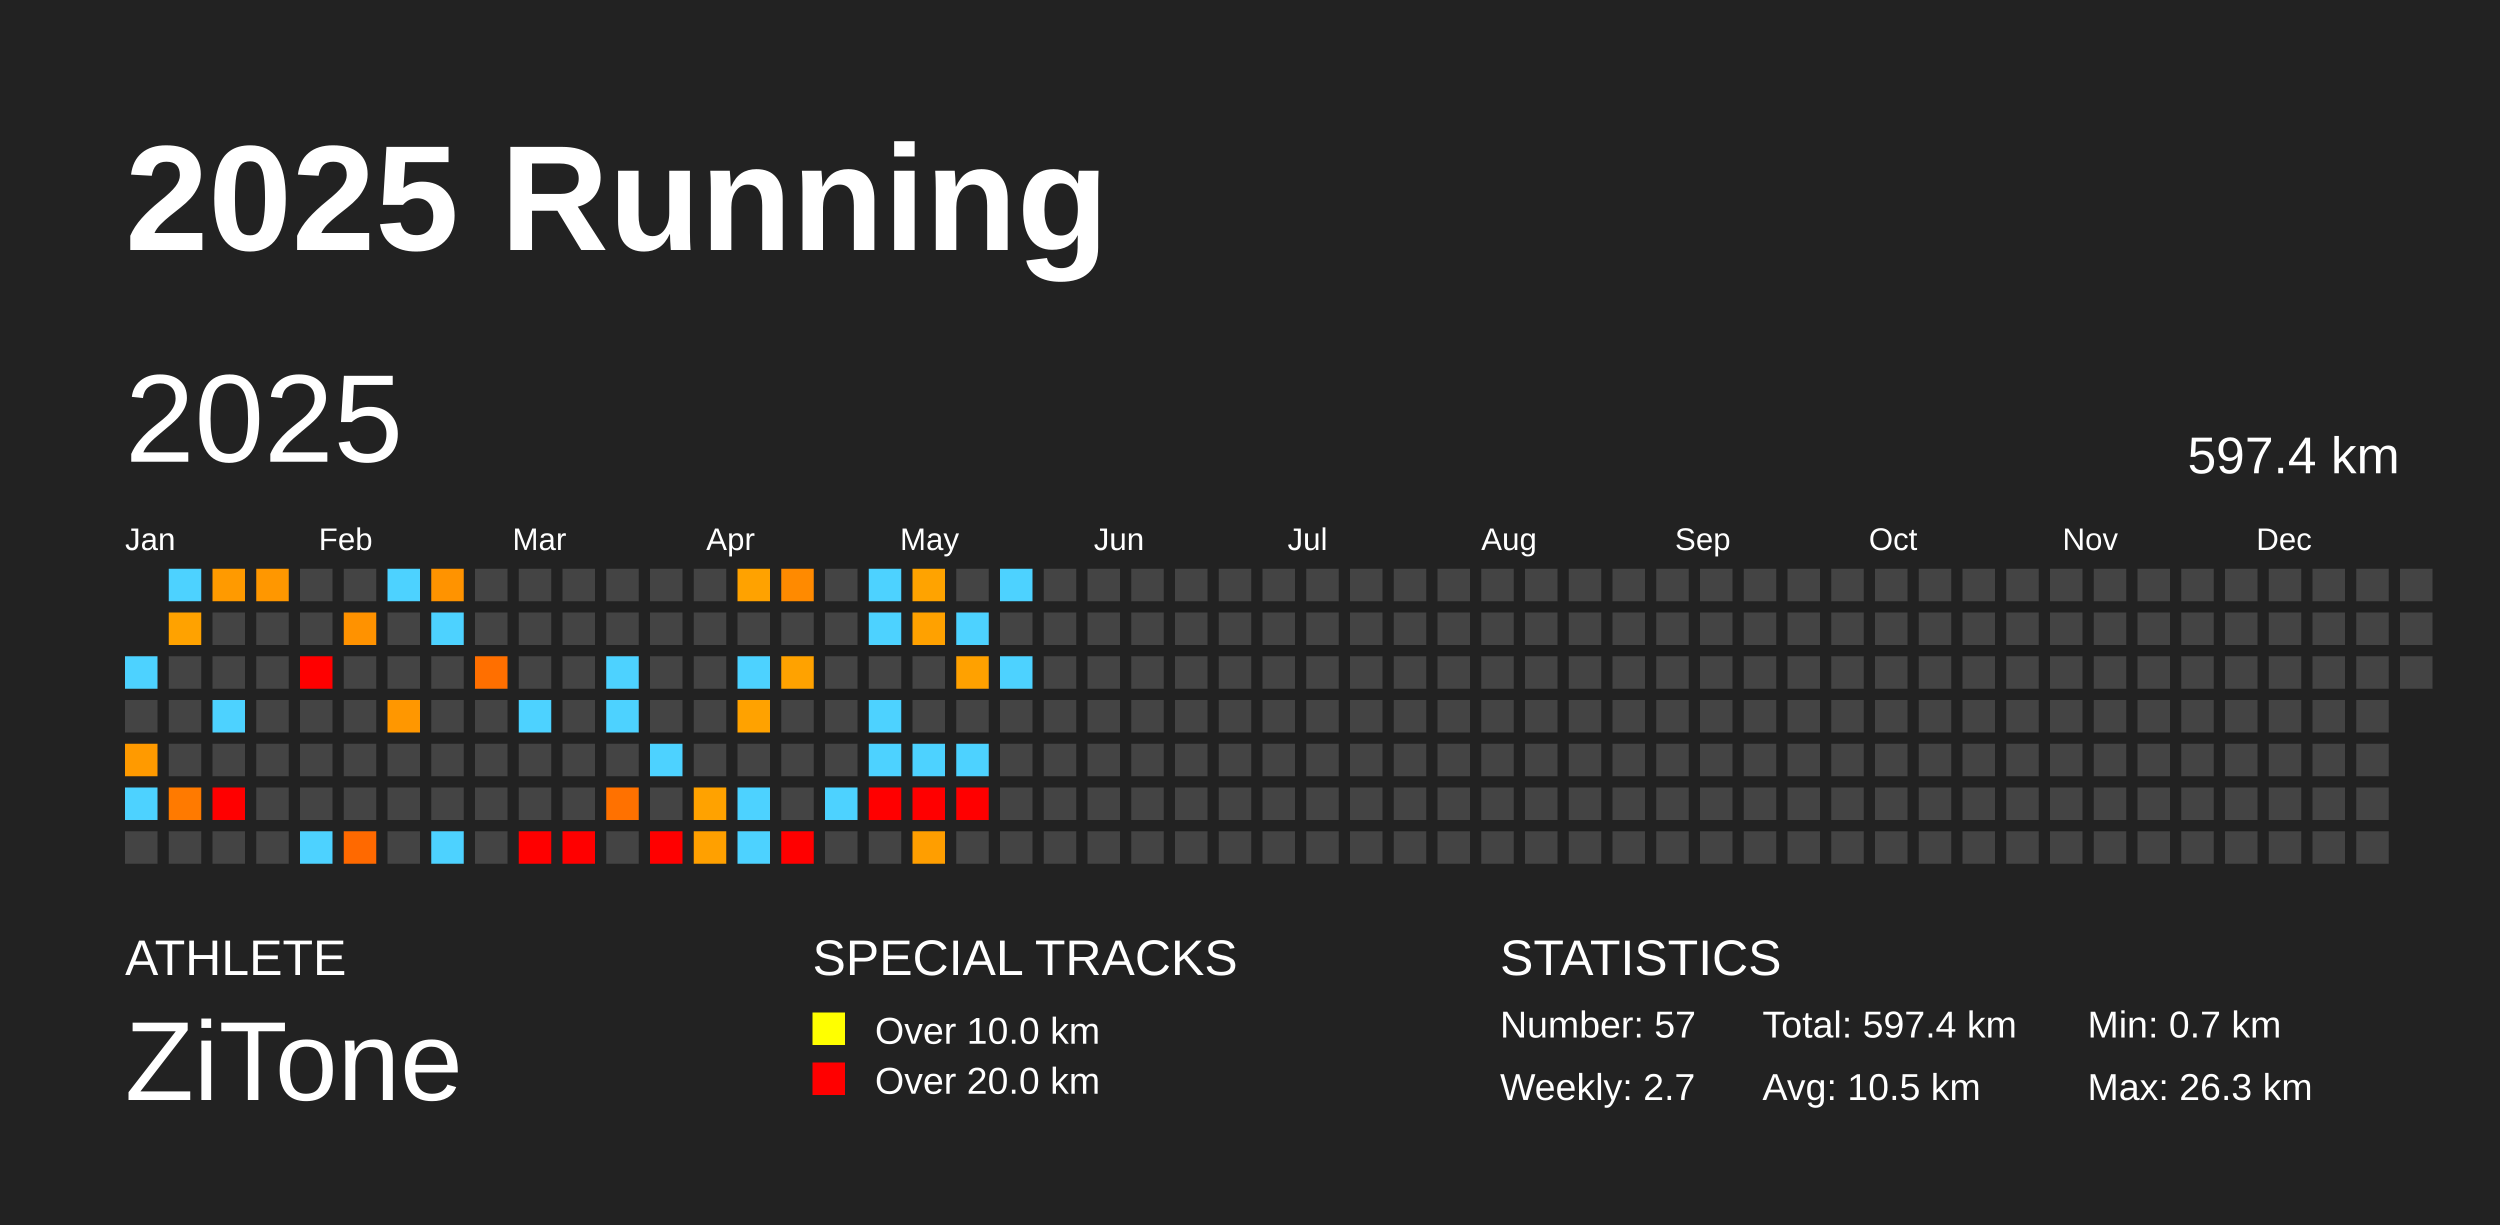
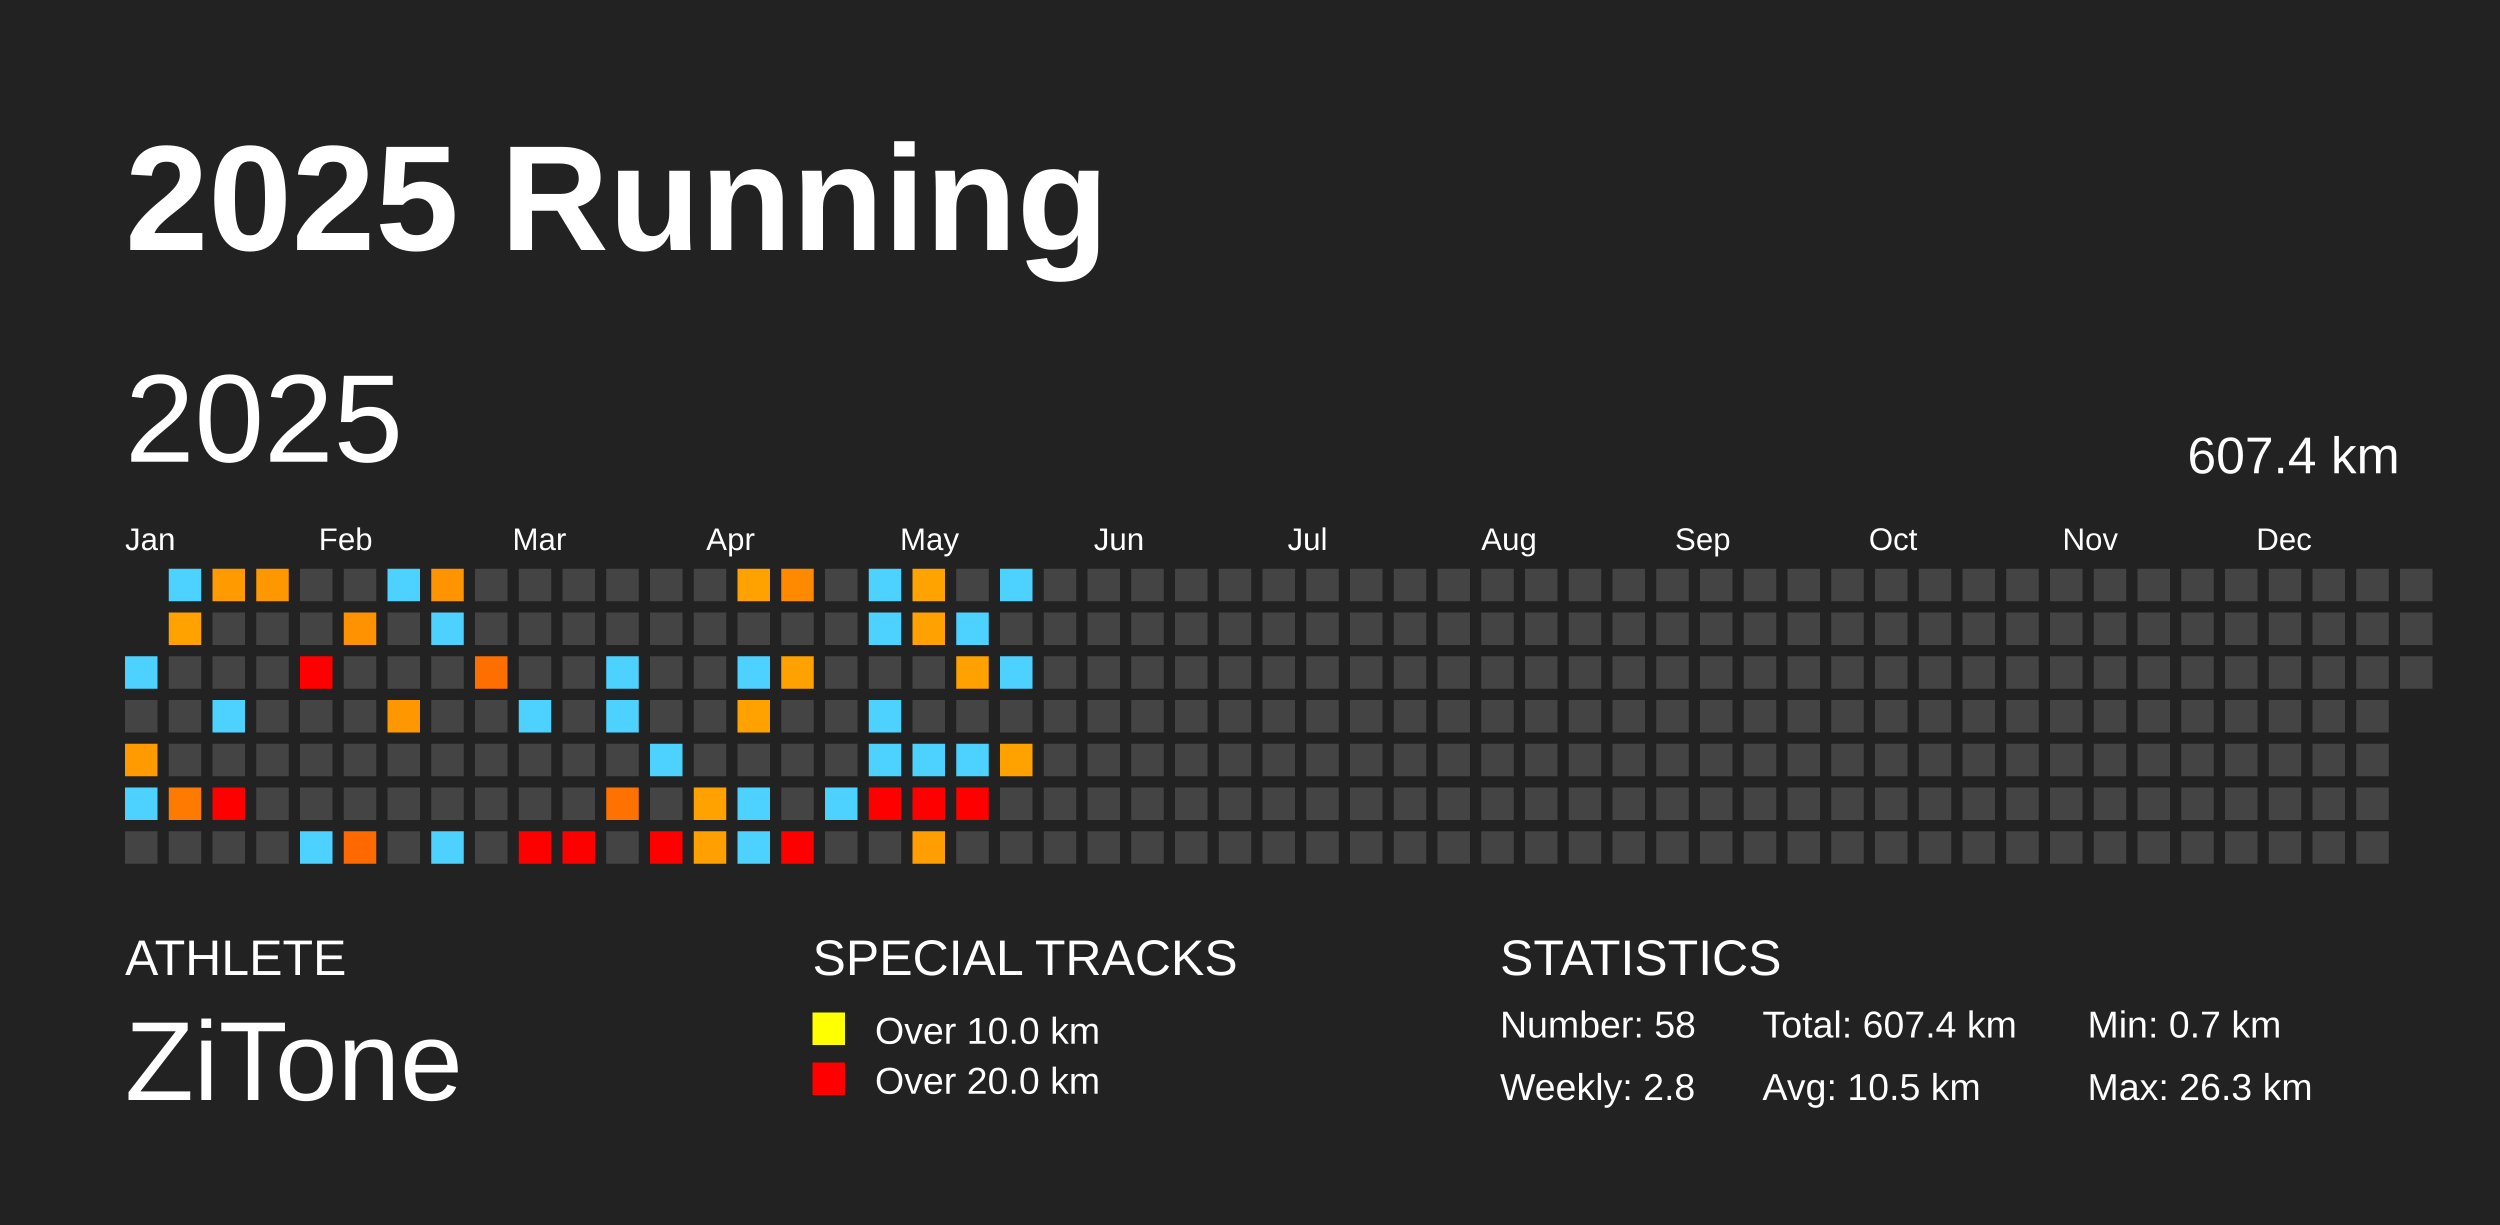
<svg xmlns="http://www.w3.org/2000/svg" baseProfile="full" height="98mm" version="1.1" viewBox="0,0,200,98" width="200mm">
  <defs />
  <rect fill="#222222" height="98" width="200" x="0" y="0" />
  <text fill="#FFFFFF" style="font-size:12px; font-family:Arial; font-weight:bold;" x="10" y="20">2025 Running</text>
  <text fill="#FFFFFF" style="font-size:4px; font-family:Arial" x="10" y="78">ATHLETE</text>
  <text fill="#FFFFFF" style="font-size:9px; font-family:Arial" x="10" y="88">ZiTone</text>
  <text fill="#FFFFFF" style="font-size:4px; font-family:Arial" x="65" y="78">SPECIAL TRACKS</text>
  <rect fill="yellow" height="2.6" width="2.6" x="65" y="81" />
  <text fill="#FFFFFF" style="font-size:3px; font-family:Arial" x="70" y="83.5">Over 10.0 km</text>
  <rect fill="red" height="2.6" width="2.6" x="65" y="85" />
  <text fill="#FFFFFF" style="font-size:3px; font-family:Arial" x="70" y="87.5">Over 20.0 km</text>
  <text fill="#FFFFFF" style="font-size:4px; font-family:Arial" x="120" y="78">STATISTICS</text>
-   <text fill="#FFFFFF" style="font-size:3px; font-family:Arial" x="120" y="83">Number: 57</text>
-   <text fill="#FFFFFF" style="font-size:3px; font-family:Arial" x="120" y="88">Weekly: 2.7</text>
-   <text fill="#FFFFFF" style="font-size:3px; font-family:Arial" x="141" y="83">Total: 597.4 km</text>
+   <text fill="#FFFFFF" style="font-size:3px; font-family:Arial" x="120" y="83">Number: 58</text>
+   <text fill="#FFFFFF" style="font-size:3px; font-family:Arial" x="120" y="88">Weekly: 2.8</text>
+   <text fill="#FFFFFF" style="font-size:3px; font-family:Arial" x="141" y="83">Total: 607.4 km</text>
  <text fill="#FFFFFF" style="font-size:3px; font-family:Arial" x="141" y="88">Avg: 10.5 km</text>
  <text fill="#FFFFFF" style="font-size:3px; font-family:Arial" x="167" y="83">Min: 0.7 km</text>
  <text fill="#FFFFFF" style="font-size:3px; font-family:Arial" x="167" y="88">Max: 26.3 km</text>
  <text dominant-baseline="hanging" fill="#FFFFFF" style="font-size:10.0px; font-family:Arial;" x="10" y="30">2025</text>
-   <text dominant-baseline="hanging" fill="#FFFFFF" style="font-size:4.125px; font-family:Arial;" x="175" y="35">597.4 km</text>
+   <text dominant-baseline="hanging" fill="#FFFFFF" style="font-size:4.125px; font-family:Arial;" x="175" y="35">607.4 km</text>
  <text fill="#FFFFFF" style="font-size:2.5px; font-family:Arial" x="10.0" y="44">Jan</text>
  <text fill="#FFFFFF" style="font-size:2.5px; font-family:Arial" x="25.5" y="44">Feb</text>
  <text fill="#FFFFFF" style="font-size:2.5px; font-family:Arial" x="41.0" y="44">Mar</text>
  <text fill="#FFFFFF" style="font-size:2.5px; font-family:Arial" x="56.5" y="44">Apr</text>
  <text fill="#FFFFFF" style="font-size:2.5px; font-family:Arial" x="72.0" y="44">May</text>
  <text fill="#FFFFFF" style="font-size:2.5px; font-family:Arial" x="87.5" y="44">Jun</text>
  <text fill="#FFFFFF" style="font-size:2.5px; font-family:Arial" x="103.0" y="44">Jul</text>
  <text fill="#FFFFFF" style="font-size:2.5px; font-family:Arial" x="118.5" y="44">Aug</text>
  <text fill="#FFFFFF" style="font-size:2.5px; font-family:Arial" x="134.0" y="44">Sep</text>
  <text fill="#FFFFFF" style="font-size:2.5px; font-family:Arial" x="149.5" y="44">Oct</text>
  <text fill="#FFFFFF" style="font-size:2.5px; font-family:Arial" x="165.0" y="44">Nov</text>
  <text fill="#FFFFFF" style="font-size:2.5px; font-family:Arial" x="180.5" y="44">Dec</text>
  <rect fill="#4dd2ff" height="2.6" width="2.6" x="10.0" y="52.5" />
  <rect fill="#444444" height="2.6" width="2.6" x="10.0" y="56.0" />
  <rect fill="#ff9a00" height="2.6" width="2.6" x="10.0" y="59.5" />
  <rect fill="#4dd2ff" height="2.6" width="2.6" x="10.0" y="63.0" />
  <rect fill="#444444" height="2.6" width="2.6" x="10.0" y="66.5" />
  <rect fill="#4dd2ff" height="2.6" width="2.6" x="13.5" y="45.5" />
  <rect fill="#ffa200" height="2.6" width="2.6" x="13.5" y="49.0" />
  <rect fill="#444444" height="2.6" width="2.6" x="13.5" y="52.5" />
  <rect fill="#444444" height="2.6" width="2.6" x="13.5" y="56.0" />
  <rect fill="#444444" height="2.6" width="2.6" x="13.5" y="59.5" />
  <rect fill="#ff7a00" height="2.6" width="2.6" x="13.5" y="63.0" />
  <rect fill="#444444" height="2.6" width="2.6" x="13.5" y="66.5" />
  <rect fill="#ff9a00" height="2.6" width="2.6" x="17.0" y="45.5" />
  <rect fill="#444444" height="2.6" width="2.6" x="17.0" y="49.0" />
  <rect fill="#444444" height="2.6" width="2.6" x="17.0" y="52.5" />
  <rect fill="#4dd2ff" height="2.6" width="2.6" x="17.0" y="56.0" />
  <rect fill="#444444" height="2.6" width="2.6" x="17.0" y="59.5" />
  <rect fill="red" height="2.6" width="2.6" x="17.0" y="63.0" />
  <rect fill="#444444" height="2.6" width="2.6" x="17.0" y="66.5" />
  <rect fill="#ff9700" height="2.6" width="2.6" x="20.5" y="45.5" />
  <rect fill="#444444" height="2.6" width="2.6" x="20.5" y="49.0" />
  <rect fill="#444444" height="2.6" width="2.6" x="20.5" y="52.5" />
  <rect fill="#444444" height="2.6" width="2.6" x="20.5" y="56.0" />
  <rect fill="#444444" height="2.6" width="2.6" x="20.5" y="59.5" />
  <rect fill="#444444" height="2.6" width="2.6" x="20.5" y="63.0" />
  <rect fill="#444444" height="2.6" width="2.6" x="20.5" y="66.5" />
  <rect fill="#444444" height="2.6" width="2.6" x="24.0" y="45.5" />
  <rect fill="#444444" height="2.6" width="2.6" x="24.0" y="49.0" />
  <rect fill="red" height="2.6" width="2.6" x="24.0" y="52.5" />
  <rect fill="#444444" height="2.6" width="2.6" x="24.0" y="56.0" />
  <rect fill="#444444" height="2.6" width="2.6" x="24.0" y="59.5" />
  <rect fill="#444444" height="2.6" width="2.6" x="24.0" y="63.0" />
  <rect fill="#4dd2ff" height="2.6" width="2.6" x="24.0" y="66.5" />
  <rect fill="#444444" height="2.6" width="2.6" x="27.5" y="45.5" />
  <rect fill="#ff9200" height="2.6" width="2.6" x="27.5" y="49.0" />
  <rect fill="#444444" height="2.6" width="2.6" x="27.5" y="52.5" />
  <rect fill="#444444" height="2.6" width="2.6" x="27.5" y="56.0" />
  <rect fill="#444444" height="2.6" width="2.6" x="27.5" y="59.5" />
  <rect fill="#444444" height="2.6" width="2.6" x="27.5" y="63.0" />
  <rect fill="#ff6900" height="2.6" width="2.6" x="27.5" y="66.5" />
  <rect fill="#4dd2ff" height="2.6" width="2.6" x="31.0" y="45.5" />
  <rect fill="#444444" height="2.6" width="2.6" x="31.0" y="49.0" />
  <rect fill="#444444" height="2.6" width="2.6" x="31.0" y="52.5" />
  <rect fill="#ff9700" height="2.6" width="2.6" x="31.0" y="56.0" />
  <rect fill="#444444" height="2.6" width="2.6" x="31.0" y="59.5" />
  <rect fill="#444444" height="2.6" width="2.6" x="31.0" y="63.0" />
  <rect fill="#444444" height="2.6" width="2.6" x="31.0" y="66.5" />
  <rect fill="#ff9300" height="2.6" width="2.6" x="34.5" y="45.5" />
  <rect fill="#4dd2ff" height="2.6" width="2.6" x="34.5" y="49.0" />
  <rect fill="#444444" height="2.6" width="2.6" x="34.5" y="52.5" />
  <rect fill="#444444" height="2.6" width="2.6" x="34.5" y="56.0" />
  <rect fill="#444444" height="2.6" width="2.6" x="34.5" y="59.5" />
  <rect fill="#444444" height="2.6" width="2.6" x="34.5" y="63.0" />
  <rect fill="#4dd2ff" height="2.6" width="2.6" x="34.5" y="66.5" />
  <rect fill="#444444" height="2.6" width="2.6" x="38.0" y="45.5" />
  <rect fill="#444444" height="2.6" width="2.6" x="38.0" y="49.0" />
  <rect fill="#ff6f00" height="2.6" width="2.6" x="38.0" y="52.5" />
  <rect fill="#444444" height="2.6" width="2.6" x="38.0" y="56.0" />
  <rect fill="#444444" height="2.6" width="2.6" x="38.0" y="59.5" />
  <rect fill="#444444" height="2.6" width="2.6" x="38.0" y="63.0" />
  <rect fill="#444444" height="2.6" width="2.6" x="38.0" y="66.5" />
  <rect fill="#444444" height="2.6" width="2.6" x="41.5" y="45.5" />
  <rect fill="#444444" height="2.6" width="2.6" x="41.5" y="49.0" />
  <rect fill="#444444" height="2.6" width="2.6" x="41.5" y="52.5" />
  <rect fill="#4dd2ff" height="2.6" width="2.6" x="41.5" y="56.0" />
  <rect fill="#444444" height="2.6" width="2.6" x="41.5" y="59.5" />
  <rect fill="#444444" height="2.6" width="2.6" x="41.5" y="63.0" />
  <rect fill="red" height="2.6" width="2.6" x="41.5" y="66.5" />
  <rect fill="#444444" height="2.6" width="2.6" x="45.0" y="45.5" />
  <rect fill="#444444" height="2.6" width="2.6" x="45.0" y="49.0" />
  <rect fill="#444444" height="2.6" width="2.6" x="45.0" y="52.5" />
  <rect fill="#444444" height="2.6" width="2.6" x="45.0" y="56.0" />
  <rect fill="#444444" height="2.6" width="2.6" x="45.0" y="59.5" />
  <rect fill="#444444" height="2.6" width="2.6" x="45.0" y="63.0" />
  <rect fill="red" height="2.6" width="2.6" x="45.0" y="66.5" />
  <rect fill="#444444" height="2.6" width="2.6" x="48.5" y="45.5" />
  <rect fill="#444444" height="2.6" width="2.6" x="48.5" y="49.0" />
  <rect fill="#4dd2ff" height="2.6" width="2.6" x="48.5" y="52.5" />
  <rect fill="#4dd2ff" height="2.6" width="2.6" x="48.5" y="56.0" />
  <rect fill="#444444" height="2.6" width="2.6" x="48.5" y="59.5" />
  <rect fill="#ff7100" height="2.6" width="2.6" x="48.5" y="63.0" />
  <rect fill="#444444" height="2.6" width="2.6" x="48.5" y="66.5" />
  <rect fill="#444444" height="2.6" width="2.6" x="52.0" y="45.5" />
  <rect fill="#444444" height="2.6" width="2.6" x="52.0" y="49.0" />
  <rect fill="#444444" height="2.6" width="2.6" x="52.0" y="52.5" />
  <rect fill="#444444" height="2.6" width="2.6" x="52.0" y="56.0" />
  <rect fill="#4dd2ff" height="2.6" width="2.6" x="52.0" y="59.5" />
  <rect fill="#444444" height="2.6" width="2.6" x="52.0" y="63.0" />
  <rect fill="red" height="2.6" width="2.6" x="52.0" y="66.5" />
  <rect fill="#444444" height="2.6" width="2.6" x="55.5" y="45.5" />
  <rect fill="#444444" height="2.6" width="2.6" x="55.5" y="49.0" />
  <rect fill="#444444" height="2.6" width="2.6" x="55.5" y="52.5" />
  <rect fill="#444444" height="2.6" width="2.6" x="55.5" y="56.0" />
  <rect fill="#444444" height="2.6" width="2.6" x="55.5" y="59.5" />
  <rect fill="#ffa200" height="2.6" width="2.6" x="55.5" y="63.0" />
  <rect fill="#ffa000" height="2.6" width="2.6" x="55.5" y="66.5" />
  <rect fill="#ffa200" height="2.6" width="2.6" x="59.0" y="45.5" />
  <rect fill="#444444" height="2.6" width="2.6" x="59.0" y="49.0" />
  <rect fill="#4dd2ff" height="2.6" width="2.6" x="59.0" y="52.5" />
  <rect fill="#ffa200" height="2.6" width="2.6" x="59.0" y="56.0" />
  <rect fill="#444444" height="2.6" width="2.6" x="59.0" y="59.5" />
  <rect fill="#4dd2ff" height="2.6" width="2.6" x="59.0" y="63.0" />
  <rect fill="#4dd2ff" height="2.6" width="2.6" x="59.0" y="66.5" />
  <rect fill="#ff8a00" height="2.6" width="2.6" x="62.5" y="45.5" />
  <rect fill="#444444" height="2.6" width="2.6" x="62.5" y="49.0" />
  <rect fill="#ffa200" height="2.6" width="2.6" x="62.5" y="52.5" />
  <rect fill="#444444" height="2.6" width="2.6" x="62.5" y="56.0" />
  <rect fill="#444444" height="2.6" width="2.6" x="62.5" y="59.5" />
  <rect fill="#444444" height="2.6" width="2.6" x="62.5" y="63.0" />
  <rect fill="red" height="2.6" width="2.6" x="62.5" y="66.5" />
  <rect fill="#444444" height="2.6" width="2.6" x="66.0" y="45.5" />
  <rect fill="#444444" height="2.6" width="2.6" x="66.0" y="49.0" />
  <rect fill="#444444" height="2.6" width="2.6" x="66.0" y="52.5" />
  <rect fill="#444444" height="2.6" width="2.6" x="66.0" y="56.0" />
  <rect fill="#444444" height="2.6" width="2.6" x="66.0" y="59.5" />
  <rect fill="#4dd2ff" height="2.6" width="2.6" x="66.0" y="63.0" />
  <rect fill="#444444" height="2.6" width="2.6" x="66.0" y="66.5" />
  <rect fill="#4dd2ff" height="2.6" width="2.6" x="69.5" y="45.5" />
  <rect fill="#4dd2ff" height="2.6" width="2.6" x="69.5" y="49.0" />
  <rect fill="#444444" height="2.6" width="2.6" x="69.5" y="52.5" />
  <rect fill="#4dd2ff" height="2.6" width="2.6" x="69.5" y="56.0" />
  <rect fill="#4dd2ff" height="2.6" width="2.6" x="69.5" y="59.5" />
  <rect fill="red" height="2.6" width="2.6" x="69.5" y="63.0" />
  <rect fill="#444444" height="2.6" width="2.6" x="69.5" y="66.5" />
  <rect fill="#ffa300" height="2.6" width="2.6" x="73.0" y="45.5" />
  <rect fill="#ffa100" height="2.6" width="2.6" x="73.0" y="49.0" />
  <rect fill="#444444" height="2.6" width="2.6" x="73.0" y="52.5" />
  <rect fill="#444444" height="2.6" width="2.6" x="73.0" y="56.0" />
  <rect fill="#4dd2ff" height="2.6" width="2.6" x="73.0" y="59.5" />
  <rect fill="red" height="2.6" width="2.6" x="73.0" y="63.0" />
  <rect fill="#ff9e00" height="2.6" width="2.6" x="73.0" y="66.5" />
  <rect fill="#444444" height="2.6" width="2.6" x="76.5" y="45.5" />
  <rect fill="#4dd2ff" height="2.6" width="2.6" x="76.5" y="49.0" />
  <rect fill="#ffa100" height="2.6" width="2.6" x="76.5" y="52.5" />
  <rect fill="#444444" height="2.6" width="2.6" x="76.5" y="56.0" />
  <rect fill="#4dd2ff" height="2.6" width="2.6" x="76.5" y="59.5" />
  <rect fill="red" height="2.6" width="2.6" x="76.5" y="63.0" />
  <rect fill="#444444" height="2.6" width="2.6" x="76.5" y="66.5" />
  <rect fill="#4dd2ff" height="2.6" width="2.6" x="80.0" y="45.5" />
  <rect fill="#444444" height="2.6" width="2.6" x="80.0" y="49.0" />
  <rect fill="#4dd2ff" height="2.6" width="2.6" x="80.0" y="52.5" />
  <rect fill="#444444" height="2.6" width="2.6" x="80.0" y="56.0" />
-   <rect fill="#444444" height="2.6" width="2.6" x="80.0" y="59.5" />
+   <rect fill="#ffa200" height="2.6" width="2.6" x="80.0" y="59.5" />
  <rect fill="#444444" height="2.6" width="2.6" x="80.0" y="63.0" />
  <rect fill="#444444" height="2.6" width="2.6" x="80.0" y="66.5" />
  <rect fill="#444444" height="2.6" width="2.6" x="83.5" y="45.5" />
  <rect fill="#444444" height="2.6" width="2.6" x="83.5" y="49.0" />
  <rect fill="#444444" height="2.6" width="2.6" x="83.5" y="52.5" />
  <rect fill="#444444" height="2.6" width="2.6" x="83.5" y="56.0" />
  <rect fill="#444444" height="2.6" width="2.6" x="83.5" y="59.5" />
  <rect fill="#444444" height="2.6" width="2.6" x="83.5" y="63.0" />
  <rect fill="#444444" height="2.6" width="2.6" x="83.5" y="66.5" />
  <rect fill="#444444" height="2.6" width="2.6" x="87.0" y="45.5" />
  <rect fill="#444444" height="2.6" width="2.6" x="87.0" y="49.0" />
  <rect fill="#444444" height="2.6" width="2.6" x="87.0" y="52.5" />
  <rect fill="#444444" height="2.6" width="2.6" x="87.0" y="56.0" />
  <rect fill="#444444" height="2.6" width="2.6" x="87.0" y="59.5" />
  <rect fill="#444444" height="2.6" width="2.6" x="87.0" y="63.0" />
  <rect fill="#444444" height="2.6" width="2.6" x="87.0" y="66.5" />
  <rect fill="#444444" height="2.6" width="2.6" x="90.5" y="45.5" />
  <rect fill="#444444" height="2.6" width="2.6" x="90.5" y="49.0" />
  <rect fill="#444444" height="2.6" width="2.6" x="90.5" y="52.5" />
  <rect fill="#444444" height="2.6" width="2.6" x="90.5" y="56.0" />
  <rect fill="#444444" height="2.6" width="2.6" x="90.5" y="59.5" />
  <rect fill="#444444" height="2.6" width="2.6" x="90.5" y="63.0" />
  <rect fill="#444444" height="2.6" width="2.6" x="90.5" y="66.5" />
  <rect fill="#444444" height="2.6" width="2.6" x="94.0" y="45.5" />
  <rect fill="#444444" height="2.6" width="2.6" x="94.0" y="49.0" />
  <rect fill="#444444" height="2.6" width="2.6" x="94.0" y="52.5" />
  <rect fill="#444444" height="2.6" width="2.6" x="94.0" y="56.0" />
  <rect fill="#444444" height="2.6" width="2.6" x="94.0" y="59.5" />
  <rect fill="#444444" height="2.6" width="2.6" x="94.0" y="63.0" />
  <rect fill="#444444" height="2.6" width="2.6" x="94.0" y="66.5" />
  <rect fill="#444444" height="2.6" width="2.6" x="97.5" y="45.5" />
  <rect fill="#444444" height="2.6" width="2.6" x="97.5" y="49.0" />
  <rect fill="#444444" height="2.6" width="2.6" x="97.5" y="52.5" />
  <rect fill="#444444" height="2.6" width="2.6" x="97.5" y="56.0" />
  <rect fill="#444444" height="2.6" width="2.6" x="97.5" y="59.5" />
  <rect fill="#444444" height="2.6" width="2.6" x="97.5" y="63.0" />
  <rect fill="#444444" height="2.6" width="2.6" x="97.5" y="66.5" />
  <rect fill="#444444" height="2.6" width="2.6" x="101.0" y="45.5" />
  <rect fill="#444444" height="2.6" width="2.6" x="101.0" y="49.0" />
  <rect fill="#444444" height="2.6" width="2.6" x="101.0" y="52.5" />
  <rect fill="#444444" height="2.6" width="2.6" x="101.0" y="56.0" />
  <rect fill="#444444" height="2.6" width="2.6" x="101.0" y="59.5" />
  <rect fill="#444444" height="2.6" width="2.6" x="101.0" y="63.0" />
  <rect fill="#444444" height="2.6" width="2.6" x="101.0" y="66.5" />
  <rect fill="#444444" height="2.6" width="2.6" x="104.5" y="45.5" />
  <rect fill="#444444" height="2.6" width="2.6" x="104.5" y="49.0" />
  <rect fill="#444444" height="2.6" width="2.6" x="104.5" y="52.5" />
  <rect fill="#444444" height="2.6" width="2.6" x="104.5" y="56.0" />
  <rect fill="#444444" height="2.6" width="2.6" x="104.5" y="59.5" />
  <rect fill="#444444" height="2.6" width="2.6" x="104.5" y="63.0" />
  <rect fill="#444444" height="2.6" width="2.6" x="104.5" y="66.5" />
  <rect fill="#444444" height="2.6" width="2.6" x="108.0" y="45.5" />
  <rect fill="#444444" height="2.6" width="2.6" x="108.0" y="49.0" />
  <rect fill="#444444" height="2.6" width="2.6" x="108.0" y="52.5" />
  <rect fill="#444444" height="2.6" width="2.6" x="108.0" y="56.0" />
  <rect fill="#444444" height="2.6" width="2.6" x="108.0" y="59.5" />
  <rect fill="#444444" height="2.6" width="2.6" x="108.0" y="63.0" />
  <rect fill="#444444" height="2.6" width="2.6" x="108.0" y="66.5" />
  <rect fill="#444444" height="2.6" width="2.6" x="111.5" y="45.5" />
  <rect fill="#444444" height="2.6" width="2.6" x="111.5" y="49.0" />
  <rect fill="#444444" height="2.6" width="2.6" x="111.5" y="52.5" />
  <rect fill="#444444" height="2.6" width="2.6" x="111.5" y="56.0" />
  <rect fill="#444444" height="2.6" width="2.6" x="111.5" y="59.5" />
  <rect fill="#444444" height="2.6" width="2.6" x="111.5" y="63.0" />
  <rect fill="#444444" height="2.6" width="2.6" x="111.5" y="66.5" />
  <rect fill="#444444" height="2.6" width="2.6" x="115.0" y="45.5" />
  <rect fill="#444444" height="2.6" width="2.6" x="115.0" y="49.0" />
  <rect fill="#444444" height="2.6" width="2.6" x="115.0" y="52.5" />
  <rect fill="#444444" height="2.6" width="2.6" x="115.0" y="56.0" />
  <rect fill="#444444" height="2.6" width="2.6" x="115.0" y="59.5" />
  <rect fill="#444444" height="2.6" width="2.6" x="115.0" y="63.0" />
  <rect fill="#444444" height="2.6" width="2.6" x="115.0" y="66.5" />
  <rect fill="#444444" height="2.6" width="2.6" x="118.5" y="45.5" />
  <rect fill="#444444" height="2.6" width="2.6" x="118.5" y="49.0" />
  <rect fill="#444444" height="2.6" width="2.6" x="118.5" y="52.5" />
  <rect fill="#444444" height="2.6" width="2.6" x="118.5" y="56.0" />
  <rect fill="#444444" height="2.6" width="2.6" x="118.5" y="59.5" />
  <rect fill="#444444" height="2.6" width="2.6" x="118.5" y="63.0" />
  <rect fill="#444444" height="2.6" width="2.6" x="118.5" y="66.5" />
  <rect fill="#444444" height="2.6" width="2.6" x="122.0" y="45.5" />
  <rect fill="#444444" height="2.6" width="2.6" x="122.0" y="49.0" />
  <rect fill="#444444" height="2.6" width="2.6" x="122.0" y="52.5" />
  <rect fill="#444444" height="2.6" width="2.6" x="122.0" y="56.0" />
  <rect fill="#444444" height="2.6" width="2.6" x="122.0" y="59.5" />
  <rect fill="#444444" height="2.6" width="2.6" x="122.0" y="63.0" />
  <rect fill="#444444" height="2.6" width="2.6" x="122.0" y="66.5" />
  <rect fill="#444444" height="2.6" width="2.6" x="125.5" y="45.5" />
  <rect fill="#444444" height="2.6" width="2.6" x="125.5" y="49.0" />
  <rect fill="#444444" height="2.6" width="2.6" x="125.5" y="52.5" />
  <rect fill="#444444" height="2.6" width="2.6" x="125.5" y="56.0" />
  <rect fill="#444444" height="2.6" width="2.6" x="125.5" y="59.5" />
  <rect fill="#444444" height="2.6" width="2.6" x="125.5" y="63.0" />
  <rect fill="#444444" height="2.6" width="2.6" x="125.5" y="66.5" />
  <rect fill="#444444" height="2.6" width="2.6" x="129.0" y="45.5" />
  <rect fill="#444444" height="2.6" width="2.6" x="129.0" y="49.0" />
  <rect fill="#444444" height="2.6" width="2.6" x="129.0" y="52.5" />
  <rect fill="#444444" height="2.6" width="2.6" x="129.0" y="56.0" />
  <rect fill="#444444" height="2.6" width="2.6" x="129.0" y="59.5" />
  <rect fill="#444444" height="2.6" width="2.6" x="129.0" y="63.0" />
  <rect fill="#444444" height="2.6" width="2.6" x="129.0" y="66.5" />
  <rect fill="#444444" height="2.6" width="2.6" x="132.5" y="45.5" />
  <rect fill="#444444" height="2.6" width="2.6" x="132.5" y="49.0" />
  <rect fill="#444444" height="2.6" width="2.6" x="132.5" y="52.5" />
  <rect fill="#444444" height="2.6" width="2.6" x="132.5" y="56.0" />
  <rect fill="#444444" height="2.6" width="2.6" x="132.5" y="59.5" />
  <rect fill="#444444" height="2.6" width="2.6" x="132.5" y="63.0" />
  <rect fill="#444444" height="2.6" width="2.6" x="132.5" y="66.5" />
  <rect fill="#444444" height="2.6" width="2.6" x="136.0" y="45.5" />
  <rect fill="#444444" height="2.6" width="2.6" x="136.0" y="49.0" />
  <rect fill="#444444" height="2.6" width="2.6" x="136.0" y="52.5" />
  <rect fill="#444444" height="2.6" width="2.6" x="136.0" y="56.0" />
  <rect fill="#444444" height="2.6" width="2.6" x="136.0" y="59.5" />
  <rect fill="#444444" height="2.6" width="2.6" x="136.0" y="63.0" />
  <rect fill="#444444" height="2.6" width="2.6" x="136.0" y="66.5" />
  <rect fill="#444444" height="2.6" width="2.6" x="139.5" y="45.5" />
  <rect fill="#444444" height="2.6" width="2.6" x="139.5" y="49.0" />
  <rect fill="#444444" height="2.6" width="2.6" x="139.5" y="52.5" />
  <rect fill="#444444" height="2.6" width="2.6" x="139.5" y="56.0" />
  <rect fill="#444444" height="2.6" width="2.6" x="139.5" y="59.5" />
  <rect fill="#444444" height="2.6" width="2.6" x="139.5" y="63.0" />
  <rect fill="#444444" height="2.6" width="2.6" x="139.5" y="66.5" />
  <rect fill="#444444" height="2.6" width="2.6" x="143.0" y="45.5" />
  <rect fill="#444444" height="2.6" width="2.6" x="143.0" y="49.0" />
  <rect fill="#444444" height="2.6" width="2.6" x="143.0" y="52.5" />
  <rect fill="#444444" height="2.6" width="2.6" x="143.0" y="56.0" />
  <rect fill="#444444" height="2.6" width="2.6" x="143.0" y="59.5" />
  <rect fill="#444444" height="2.6" width="2.6" x="143.0" y="63.0" />
  <rect fill="#444444" height="2.6" width="2.6" x="143.0" y="66.5" />
  <rect fill="#444444" height="2.6" width="2.6" x="146.5" y="45.5" />
  <rect fill="#444444" height="2.6" width="2.6" x="146.5" y="49.0" />
  <rect fill="#444444" height="2.6" width="2.6" x="146.5" y="52.5" />
  <rect fill="#444444" height="2.6" width="2.6" x="146.5" y="56.0" />
  <rect fill="#444444" height="2.6" width="2.6" x="146.5" y="59.5" />
  <rect fill="#444444" height="2.6" width="2.6" x="146.5" y="63.0" />
  <rect fill="#444444" height="2.6" width="2.6" x="146.5" y="66.5" />
  <rect fill="#444444" height="2.6" width="2.6" x="150.0" y="45.5" />
  <rect fill="#444444" height="2.6" width="2.6" x="150.0" y="49.0" />
  <rect fill="#444444" height="2.6" width="2.6" x="150.0" y="52.5" />
  <rect fill="#444444" height="2.6" width="2.6" x="150.0" y="56.0" />
  <rect fill="#444444" height="2.6" width="2.6" x="150.0" y="59.5" />
  <rect fill="#444444" height="2.6" width="2.6" x="150.0" y="63.0" />
  <rect fill="#444444" height="2.6" width="2.6" x="150.0" y="66.5" />
  <rect fill="#444444" height="2.6" width="2.6" x="153.5" y="45.5" />
  <rect fill="#444444" height="2.6" width="2.6" x="153.5" y="49.0" />
  <rect fill="#444444" height="2.6" width="2.6" x="153.5" y="52.5" />
  <rect fill="#444444" height="2.6" width="2.6" x="153.5" y="56.0" />
  <rect fill="#444444" height="2.6" width="2.6" x="153.5" y="59.5" />
  <rect fill="#444444" height="2.6" width="2.6" x="153.5" y="63.0" />
  <rect fill="#444444" height="2.6" width="2.6" x="153.5" y="66.5" />
  <rect fill="#444444" height="2.6" width="2.6" x="157.0" y="45.5" />
  <rect fill="#444444" height="2.6" width="2.6" x="157.0" y="49.0" />
  <rect fill="#444444" height="2.6" width="2.6" x="157.0" y="52.5" />
  <rect fill="#444444" height="2.6" width="2.6" x="157.0" y="56.0" />
  <rect fill="#444444" height="2.6" width="2.6" x="157.0" y="59.5" />
  <rect fill="#444444" height="2.6" width="2.6" x="157.0" y="63.0" />
  <rect fill="#444444" height="2.6" width="2.6" x="157.0" y="66.5" />
  <rect fill="#444444" height="2.6" width="2.6" x="160.5" y="45.5" />
  <rect fill="#444444" height="2.6" width="2.6" x="160.5" y="49.0" />
  <rect fill="#444444" height="2.6" width="2.6" x="160.5" y="52.5" />
  <rect fill="#444444" height="2.6" width="2.6" x="160.5" y="56.0" />
  <rect fill="#444444" height="2.6" width="2.6" x="160.5" y="59.5" />
  <rect fill="#444444" height="2.6" width="2.6" x="160.5" y="63.0" />
  <rect fill="#444444" height="2.6" width="2.6" x="160.5" y="66.5" />
  <rect fill="#444444" height="2.6" width="2.6" x="164.0" y="45.5" />
  <rect fill="#444444" height="2.6" width="2.6" x="164.0" y="49.0" />
  <rect fill="#444444" height="2.6" width="2.6" x="164.0" y="52.5" />
  <rect fill="#444444" height="2.6" width="2.6" x="164.0" y="56.0" />
  <rect fill="#444444" height="2.6" width="2.6" x="164.0" y="59.5" />
  <rect fill="#444444" height="2.6" width="2.6" x="164.0" y="63.0" />
  <rect fill="#444444" height="2.6" width="2.6" x="164.0" y="66.5" />
  <rect fill="#444444" height="2.6" width="2.6" x="167.5" y="45.5" />
  <rect fill="#444444" height="2.6" width="2.6" x="167.5" y="49.0" />
  <rect fill="#444444" height="2.6" width="2.6" x="167.5" y="52.5" />
  <rect fill="#444444" height="2.6" width="2.6" x="167.5" y="56.0" />
  <rect fill="#444444" height="2.6" width="2.6" x="167.5" y="59.5" />
  <rect fill="#444444" height="2.6" width="2.6" x="167.5" y="63.0" />
  <rect fill="#444444" height="2.6" width="2.6" x="167.5" y="66.5" />
  <rect fill="#444444" height="2.6" width="2.6" x="171.0" y="45.5" />
  <rect fill="#444444" height="2.6" width="2.6" x="171.0" y="49.0" />
  <rect fill="#444444" height="2.6" width="2.6" x="171.0" y="52.5" />
  <rect fill="#444444" height="2.6" width="2.6" x="171.0" y="56.0" />
  <rect fill="#444444" height="2.6" width="2.6" x="171.0" y="59.5" />
  <rect fill="#444444" height="2.6" width="2.6" x="171.0" y="63.0" />
  <rect fill="#444444" height="2.6" width="2.6" x="171.0" y="66.5" />
  <rect fill="#444444" height="2.6" width="2.6" x="174.5" y="45.5" />
  <rect fill="#444444" height="2.6" width="2.6" x="174.5" y="49.0" />
  <rect fill="#444444" height="2.6" width="2.6" x="174.5" y="52.5" />
  <rect fill="#444444" height="2.6" width="2.6" x="174.5" y="56.0" />
  <rect fill="#444444" height="2.6" width="2.6" x="174.5" y="59.5" />
  <rect fill="#444444" height="2.6" width="2.6" x="174.5" y="63.0" />
  <rect fill="#444444" height="2.6" width="2.6" x="174.5" y="66.5" />
  <rect fill="#444444" height="2.6" width="2.6" x="178.0" y="45.5" />
  <rect fill="#444444" height="2.6" width="2.6" x="178.0" y="49.0" />
  <rect fill="#444444" height="2.6" width="2.6" x="178.0" y="52.5" />
  <rect fill="#444444" height="2.6" width="2.6" x="178.0" y="56.0" />
  <rect fill="#444444" height="2.6" width="2.6" x="178.0" y="59.5" />
  <rect fill="#444444" height="2.6" width="2.6" x="178.0" y="63.0" />
  <rect fill="#444444" height="2.6" width="2.6" x="178.0" y="66.5" />
  <rect fill="#444444" height="2.6" width="2.6" x="181.5" y="45.5" />
  <rect fill="#444444" height="2.6" width="2.6" x="181.5" y="49.0" />
  <rect fill="#444444" height="2.6" width="2.6" x="181.5" y="52.5" />
  <rect fill="#444444" height="2.6" width="2.6" x="181.5" y="56.0" />
  <rect fill="#444444" height="2.6" width="2.6" x="181.5" y="59.5" />
  <rect fill="#444444" height="2.6" width="2.6" x="181.5" y="63.0" />
  <rect fill="#444444" height="2.6" width="2.6" x="181.5" y="66.5" />
  <rect fill="#444444" height="2.6" width="2.6" x="185.0" y="45.5" />
  <rect fill="#444444" height="2.6" width="2.6" x="185.0" y="49.0" />
  <rect fill="#444444" height="2.6" width="2.6" x="185.0" y="52.5" />
  <rect fill="#444444" height="2.6" width="2.6" x="185.0" y="56.0" />
  <rect fill="#444444" height="2.6" width="2.6" x="185.0" y="59.5" />
  <rect fill="#444444" height="2.6" width="2.6" x="185.0" y="63.0" />
  <rect fill="#444444" height="2.6" width="2.6" x="185.0" y="66.5" />
  <rect fill="#444444" height="2.6" width="2.6" x="188.5" y="45.5" />
  <rect fill="#444444" height="2.6" width="2.6" x="188.5" y="49.0" />
  <rect fill="#444444" height="2.6" width="2.6" x="188.5" y="52.5" />
  <rect fill="#444444" height="2.6" width="2.6" x="188.5" y="56.0" />
  <rect fill="#444444" height="2.6" width="2.6" x="188.5" y="59.5" />
  <rect fill="#444444" height="2.6" width="2.6" x="188.5" y="63.0" />
  <rect fill="#444444" height="2.6" width="2.6" x="188.5" y="66.5" />
  <rect fill="#444444" height="2.6" width="2.6" x="192.0" y="45.5" />
  <rect fill="#444444" height="2.6" width="2.6" x="192.0" y="49.0" />
  <rect fill="#444444" height="2.6" width="2.6" x="192.0" y="52.5" />
</svg>
